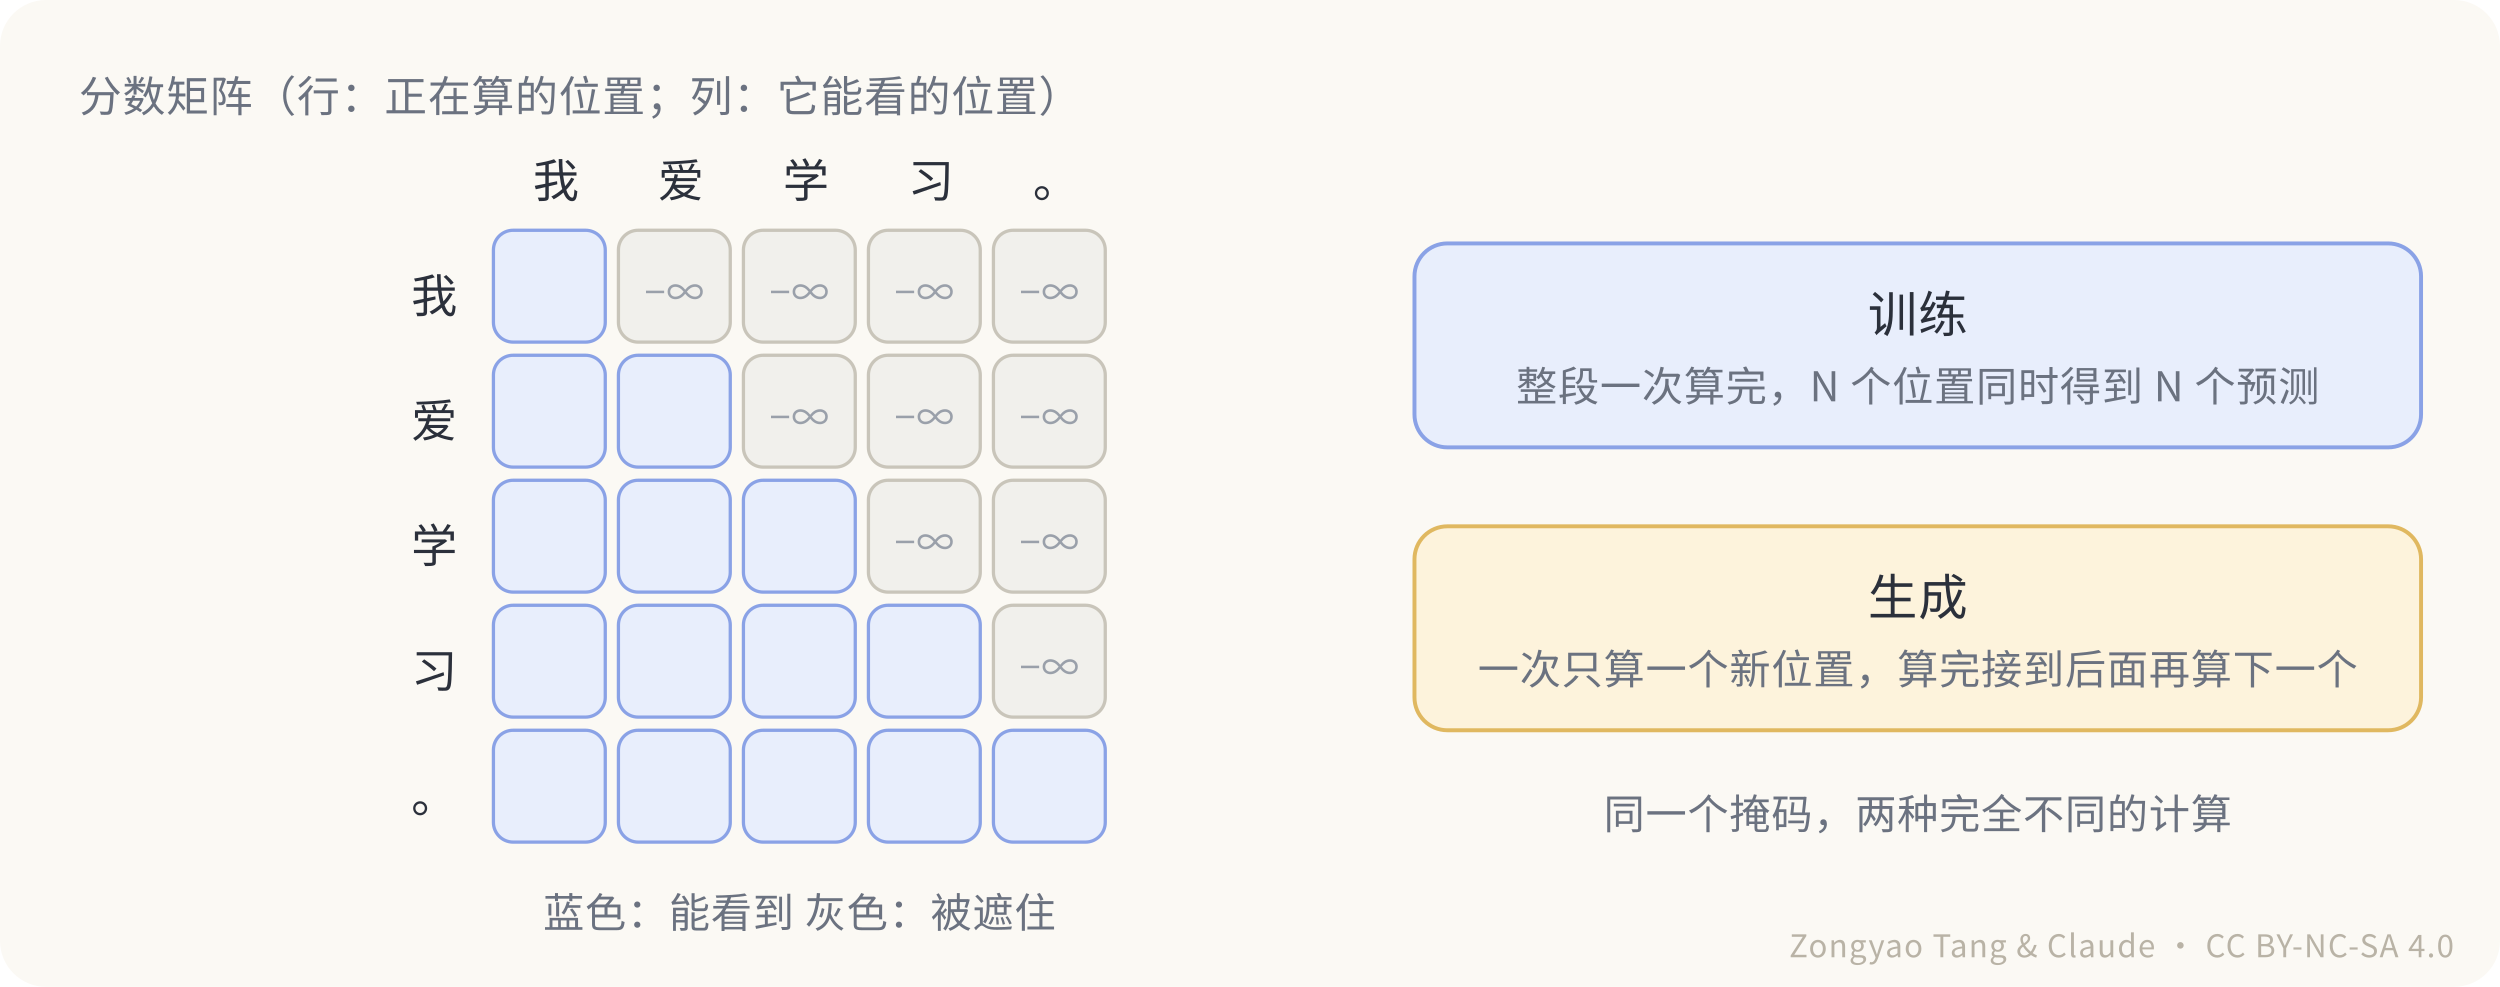
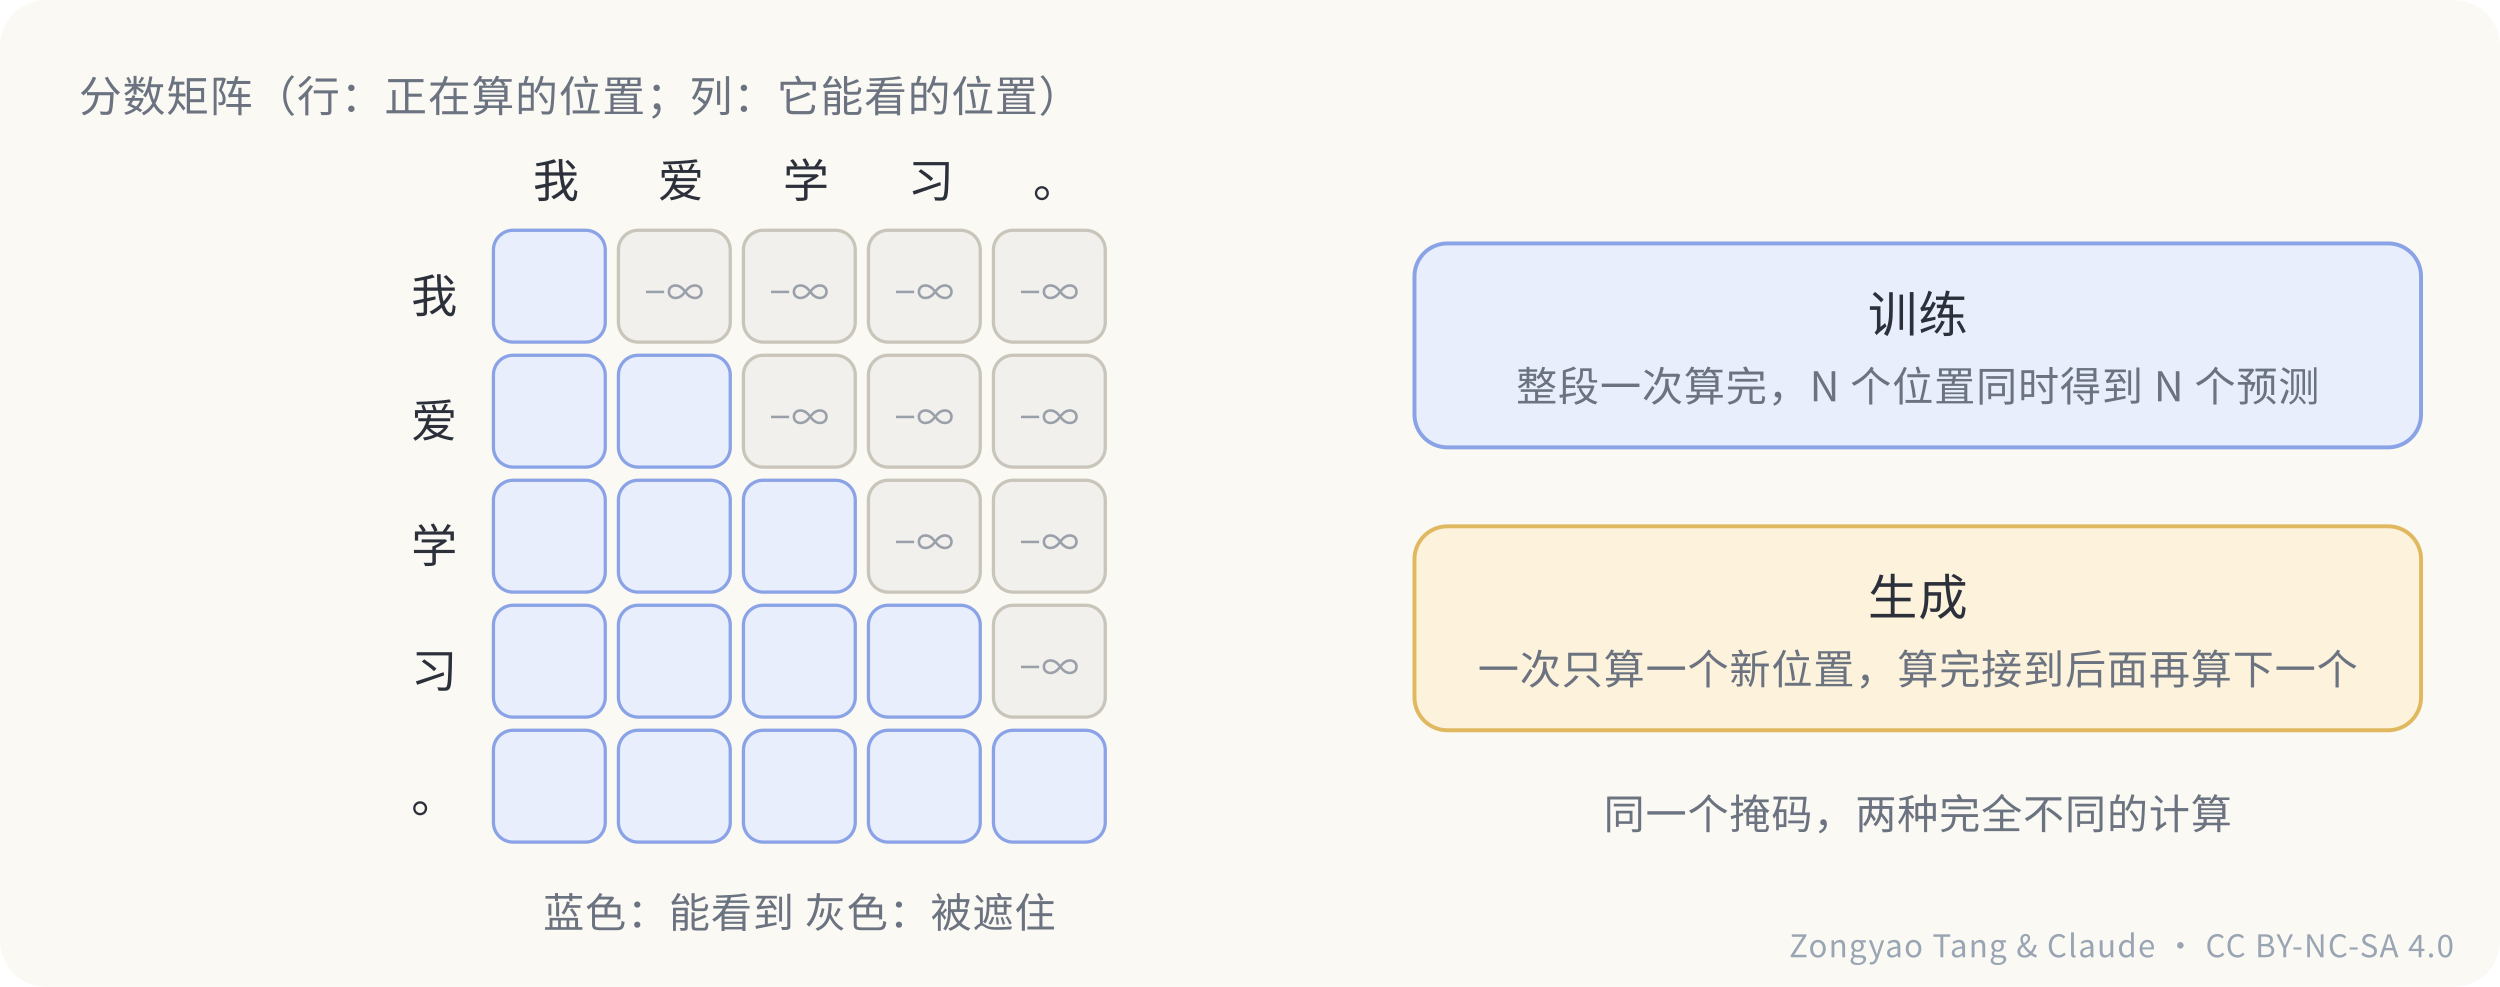
<svg xmlns="http://www.w3.org/2000/svg" viewBox="0 0 760 300" width="760" height="300" font-family="'PingFang SC','Noto Sans CJK SC','Source Han Sans SC','Hiragino Sans GB','Microsoft YaHei',sans-serif" role="img" aria-label="因果掩码与训练、生成两种计算">
  <defs>
    <marker id="tip" viewBox="0 0 10 10" refX="9" refY="5" markerWidth="7" markerHeight="7" orient="auto-start-reverse">
      <path d="M0 0 L10 5 L0 10 z" fill="#6b7280" />
    </marker>
  </defs>
  <rect width="760" height="300" rx="14" fill="#fbf9f4" />
  <text x="24" y="34" font-size="13" fill="#6b7280" font-weight="400" text-anchor="start" letter-spacing=".02em">分数矩阵（行：正在算的位置；列：它能看的位置）</text>
  <text x="132" y="95" font-size="14" fill="#2b303b" font-weight="400" text-anchor="middle" letter-spacing=".02em">我</text>
  <text x="169" y="60" font-size="14" fill="#2b303b" font-weight="400" text-anchor="middle" letter-spacing=".02em">我</text>
  <rect x="150" y="70" width="34" height="34" rx="6" fill="#e8eefc" stroke="#8aa2e6" stroke-width="1" />
  <rect x="188" y="70" width="34" height="34" rx="6" fill="#f1f0ec" stroke="#c9c5ba" stroke-width="1" />
  <text x="205" y="93" font-size="11.5" fill="#9aa0aa" font-weight="400" text-anchor="middle" letter-spacing=".02em">−∞</text>
  <rect x="226" y="70" width="34" height="34" rx="6" fill="#f1f0ec" stroke="#c9c5ba" stroke-width="1" />
  <text x="243" y="93" font-size="11.5" fill="#9aa0aa" font-weight="400" text-anchor="middle" letter-spacing=".02em">−∞</text>
  <rect x="264" y="70" width="34" height="34" rx="6" fill="#f1f0ec" stroke="#c9c5ba" stroke-width="1" />
  <text x="281" y="93" font-size="11.5" fill="#9aa0aa" font-weight="400" text-anchor="middle" letter-spacing=".02em">−∞</text>
  <rect x="302" y="70" width="34" height="34" rx="6" fill="#f1f0ec" stroke="#c9c5ba" stroke-width="1" />
  <text x="319" y="93" font-size="11.5" fill="#9aa0aa" font-weight="400" text-anchor="middle" letter-spacing=".02em">−∞</text>
  <text x="132" y="133" font-size="14" fill="#2b303b" font-weight="400" text-anchor="middle" letter-spacing=".02em">爱</text>
  <text x="207" y="60" font-size="14" fill="#2b303b" font-weight="400" text-anchor="middle" letter-spacing=".02em">爱</text>
  <rect x="150" y="108" width="34" height="34" rx="6" fill="#e8eefc" stroke="#8aa2e6" stroke-width="1" />
  <rect x="188" y="108" width="34" height="34" rx="6" fill="#e8eefc" stroke="#8aa2e6" stroke-width="1" />
  <rect x="226" y="108" width="34" height="34" rx="6" fill="#f1f0ec" stroke="#c9c5ba" stroke-width="1" />
  <text x="243" y="131" font-size="11.5" fill="#9aa0aa" font-weight="400" text-anchor="middle" letter-spacing=".02em">−∞</text>
  <rect x="264" y="108" width="34" height="34" rx="6" fill="#f1f0ec" stroke="#c9c5ba" stroke-width="1" />
  <text x="281" y="131" font-size="11.5" fill="#9aa0aa" font-weight="400" text-anchor="middle" letter-spacing=".02em">−∞</text>
  <rect x="302" y="108" width="34" height="34" rx="6" fill="#f1f0ec" stroke="#c9c5ba" stroke-width="1" />
  <text x="319" y="131" font-size="11.5" fill="#9aa0aa" font-weight="400" text-anchor="middle" letter-spacing=".02em">−∞</text>
  <text x="132" y="171" font-size="14" fill="#2b303b" font-weight="400" text-anchor="middle" letter-spacing=".02em">学</text>
  <text x="245" y="60" font-size="14" fill="#2b303b" font-weight="400" text-anchor="middle" letter-spacing=".02em">学</text>
  <rect x="150" y="146" width="34" height="34" rx="6" fill="#e8eefc" stroke="#8aa2e6" stroke-width="1" />
  <rect x="188" y="146" width="34" height="34" rx="6" fill="#e8eefc" stroke="#8aa2e6" stroke-width="1" />
  <rect x="226" y="146" width="34" height="34" rx="6" fill="#e8eefc" stroke="#8aa2e6" stroke-width="1" />
  <rect x="264" y="146" width="34" height="34" rx="6" fill="#f1f0ec" stroke="#c9c5ba" stroke-width="1" />
  <text x="281" y="169" font-size="11.5" fill="#9aa0aa" font-weight="400" text-anchor="middle" letter-spacing=".02em">−∞</text>
  <rect x="302" y="146" width="34" height="34" rx="6" fill="#f1f0ec" stroke="#c9c5ba" stroke-width="1" />
  <text x="319" y="169" font-size="11.5" fill="#9aa0aa" font-weight="400" text-anchor="middle" letter-spacing=".02em">−∞</text>
  <text x="132" y="209" font-size="14" fill="#2b303b" font-weight="400" text-anchor="middle" letter-spacing=".02em">习</text>
  <text x="283" y="60" font-size="14" fill="#2b303b" font-weight="400" text-anchor="middle" letter-spacing=".02em">习</text>
  <rect x="150" y="184" width="34" height="34" rx="6" fill="#e8eefc" stroke="#8aa2e6" stroke-width="1" />
  <rect x="188" y="184" width="34" height="34" rx="6" fill="#e8eefc" stroke="#8aa2e6" stroke-width="1" />
  <rect x="226" y="184" width="34" height="34" rx="6" fill="#e8eefc" stroke="#8aa2e6" stroke-width="1" />
  <rect x="264" y="184" width="34" height="34" rx="6" fill="#e8eefc" stroke="#8aa2e6" stroke-width="1" />
  <rect x="302" y="184" width="34" height="34" rx="6" fill="#f1f0ec" stroke="#c9c5ba" stroke-width="1" />
  <text x="319" y="207" font-size="11.5" fill="#9aa0aa" font-weight="400" text-anchor="middle" letter-spacing=".02em">−∞</text>
  <text x="132" y="247" font-size="14" fill="#2b303b" font-weight="400" text-anchor="middle" letter-spacing=".02em">。</text>
  <text x="321" y="60" font-size="14" fill="#2b303b" font-weight="400" text-anchor="middle" letter-spacing=".02em">。</text>
  <rect x="150" y="222" width="34" height="34" rx="6" fill="#e8eefc" stroke="#8aa2e6" stroke-width="1" />
  <rect x="188" y="222" width="34" height="34" rx="6" fill="#e8eefc" stroke="#8aa2e6" stroke-width="1" />
  <rect x="226" y="222" width="34" height="34" rx="6" fill="#e8eefc" stroke="#8aa2e6" stroke-width="1" />
  <rect x="264" y="222" width="34" height="34" rx="6" fill="#e8eefc" stroke="#8aa2e6" stroke-width="1" />
  <rect x="302" y="222" width="34" height="34" rx="6" fill="#e8eefc" stroke="#8aa2e6" stroke-width="1" />
  <text x="243" y="282" font-size="12.5" fill="#6b7280" font-weight="400" text-anchor="middle" letter-spacing=".02em">蓝色：能看到    灰色：被遮住</text>
  <rect x="430" y="74" width="306" height="62" rx="10" fill="#e8eefc" stroke="#8aa2e6" stroke-width="1.2" />
  <text x="583.0" y="101.0" font-size="15" fill="#2b303b" font-weight="500" text-anchor="middle" letter-spacing=".02em">训练</text>
  <text x="583.0" y="122.0" font-size="12.5" fill="#6b7280" font-weight="400" text-anchor="middle" letter-spacing=".02em">整段一次算完，N 个位置同时得到 N 个预测</text>
  <rect x="430" y="160" width="306" height="62" rx="10" fill="#fdf3dc" stroke="#e0b860" stroke-width="1.2" />
  <text x="583.0" y="187.0" font-size="15" fill="#2b303b" font-weight="500" text-anchor="middle" letter-spacing=".02em">生成</text>
  <text x="583.0" y="208.0" font-size="12.5" fill="#6b7280" font-weight="400" text-anchor="middle" letter-spacing=".02em">一次只算一个新位置，算完接到后面再算下一个</text>
  <text x="583" y="252" font-size="12.5" fill="#6b7280" font-weight="400" text-anchor="middle" letter-spacing=".02em">同一个掩码，两种完全不同的计算</text>
-   <text x="746" y="291" font-size="9.5" fill="#b9b3a6" text-anchor="end" letter-spacing=".04em">Zongyao Tang &amp; Claude · CC BY-NC-SA 4.0</text>
+   <text x="746" y="291" font-size="9.5" fill="#9AA5B4" text-anchor="end" letter-spacing=".04em">Zongyao Tang &amp; Claude · CC BY-NC-SA 4.0</text>
</svg>
